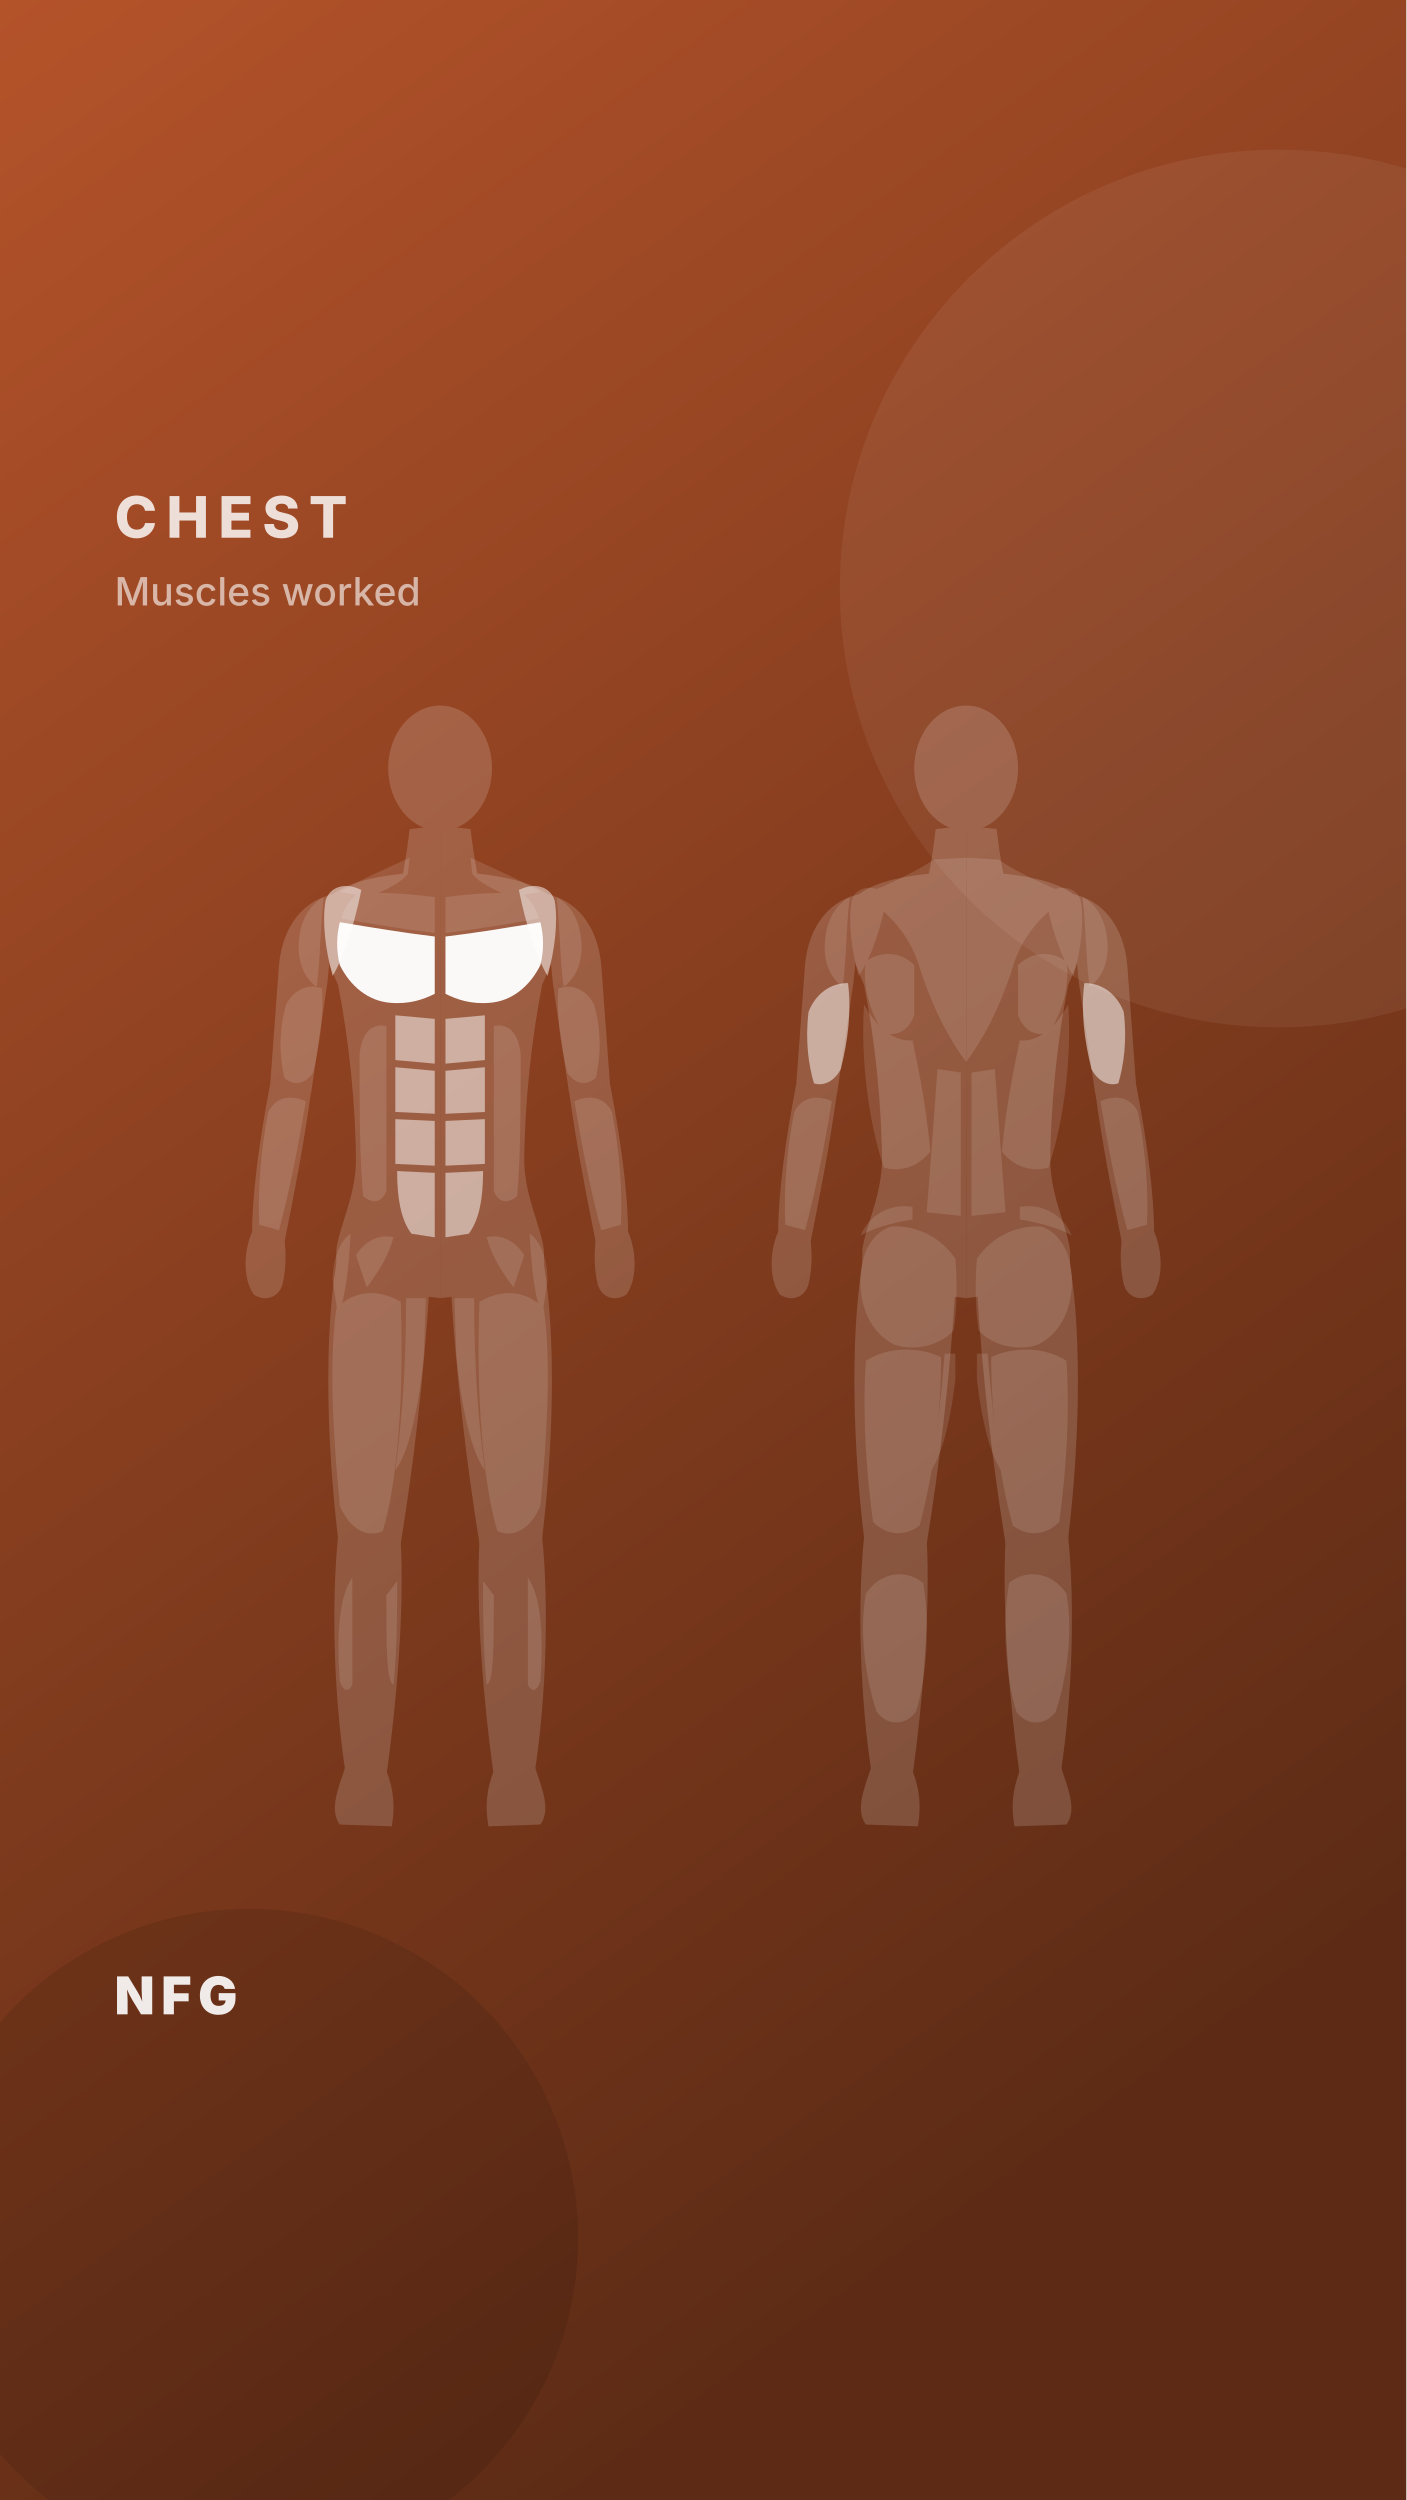
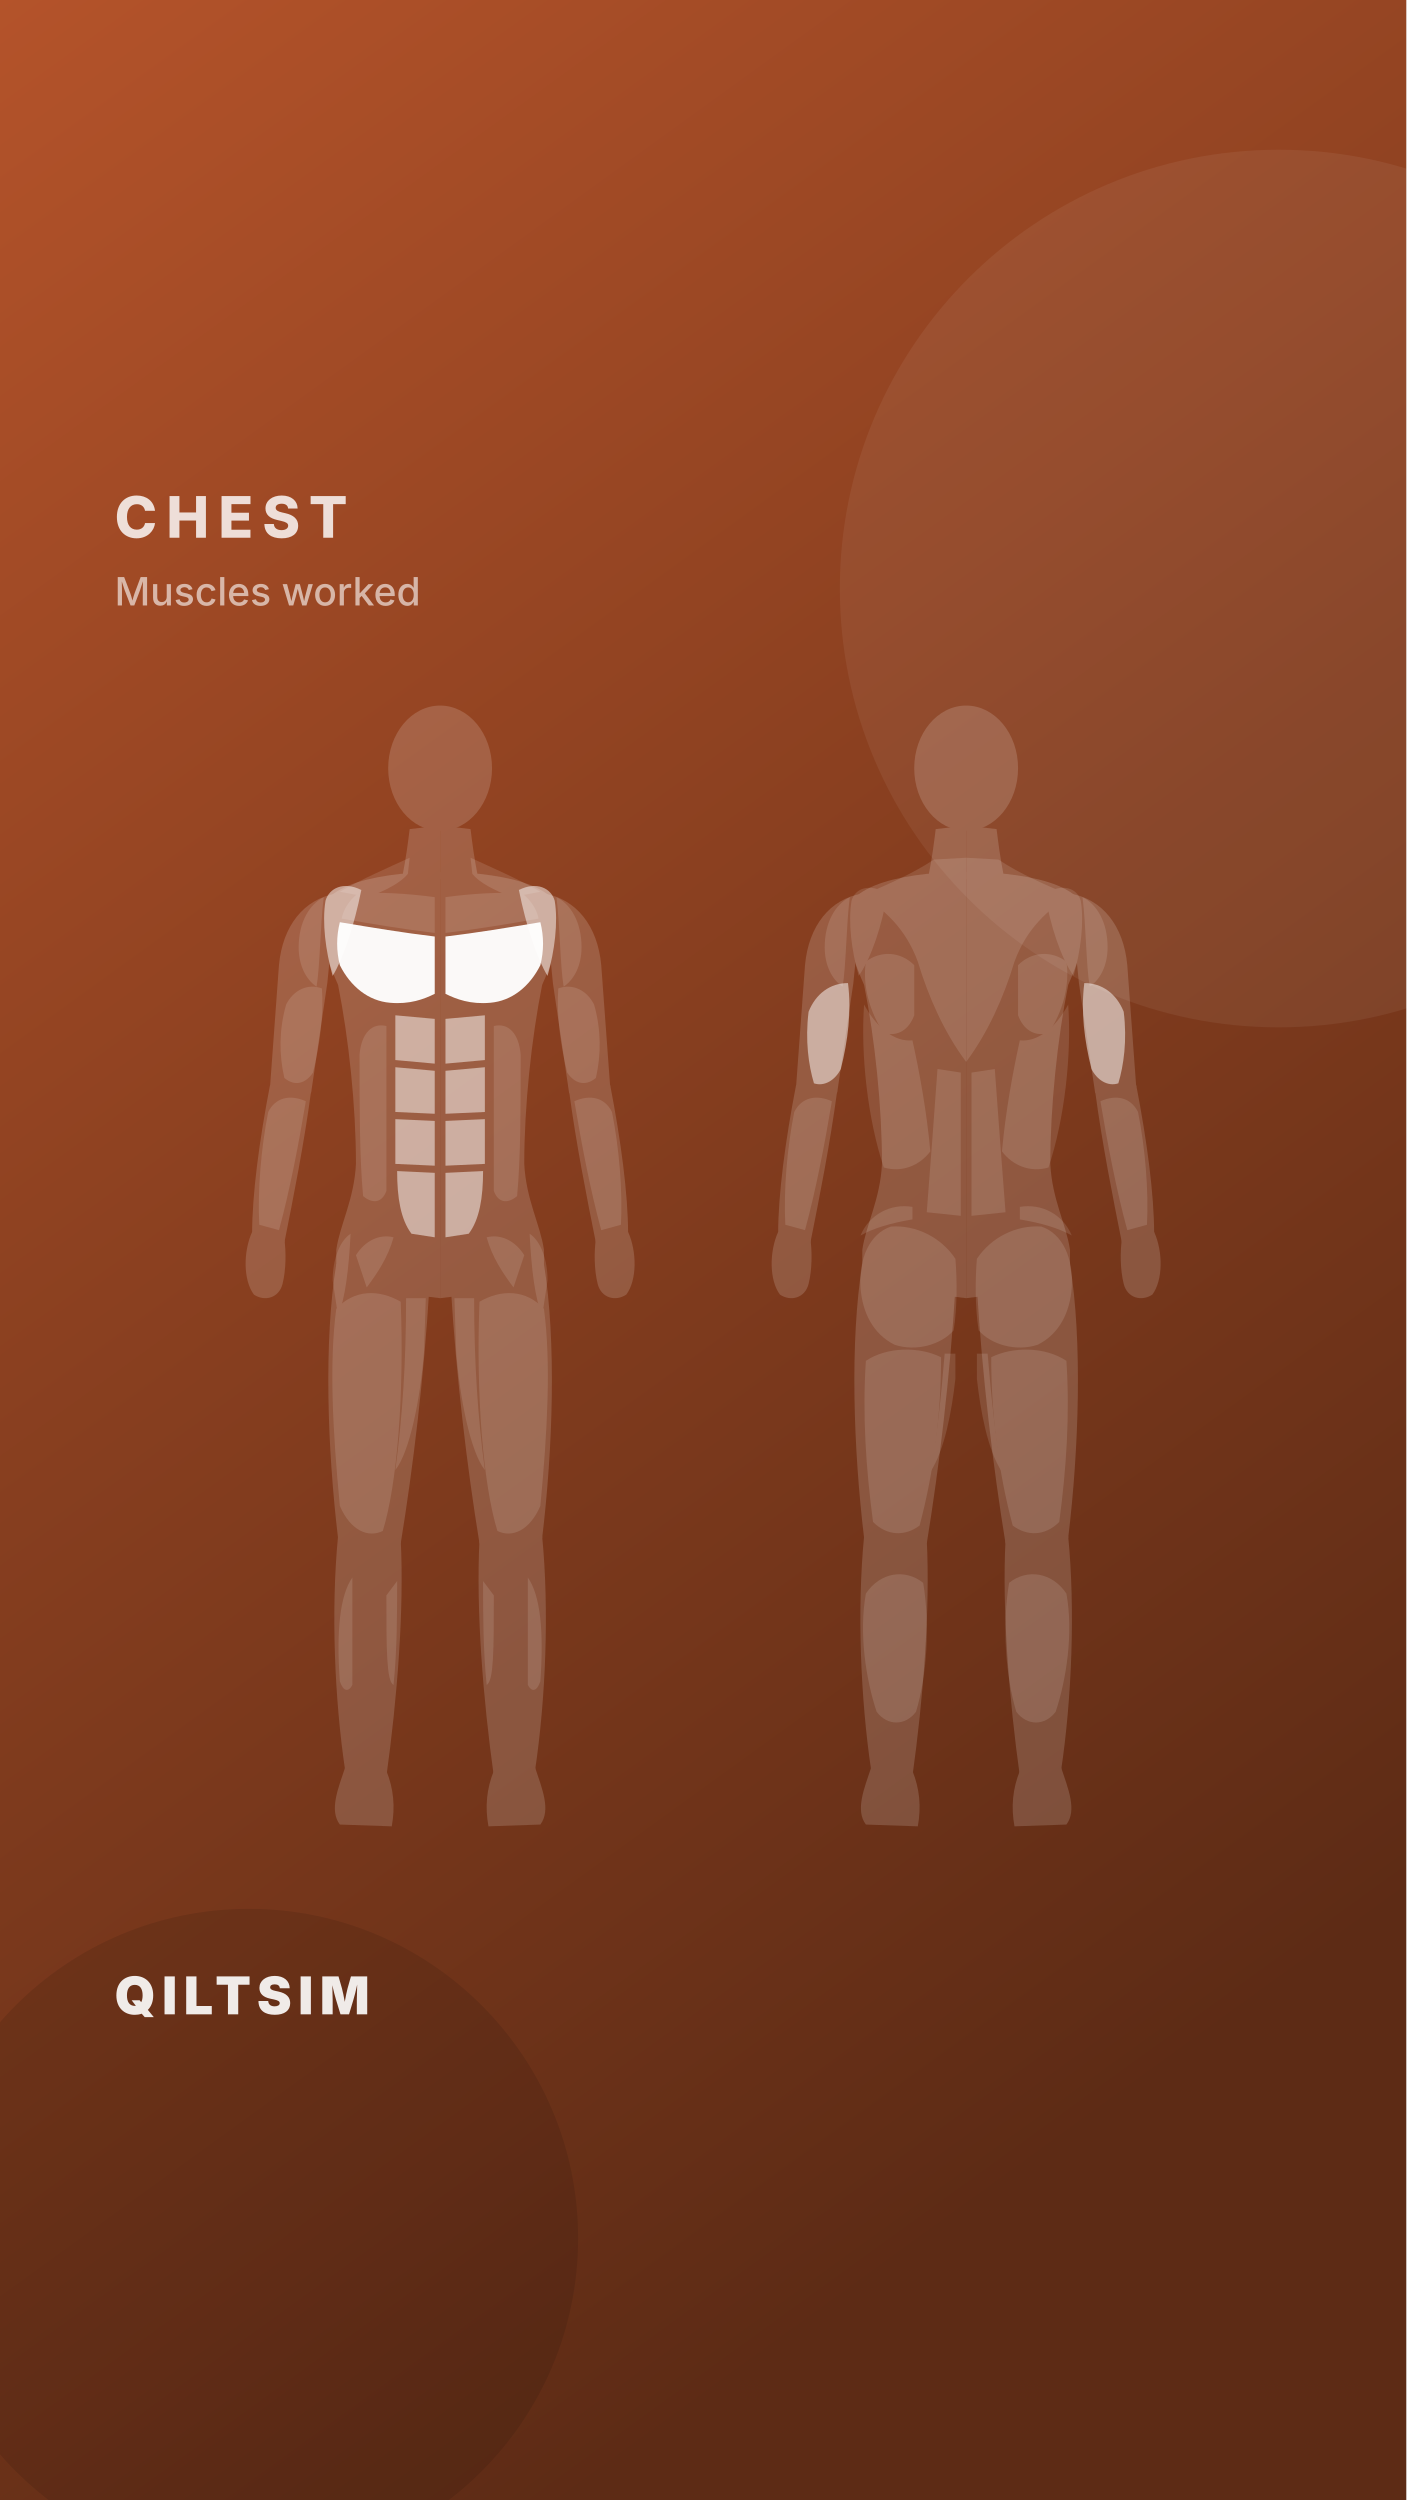
<svg xmlns="http://www.w3.org/2000/svg" viewBox="0 0 1080 1920" width="1080" height="1920" role="img" aria-label="Incline Push-Up: muscles worked">
  <defs>
    <linearGradient id="bg" x1="0" y1="0" x2="0.4" y2="1">
      <stop offset="0" stop-color="#B4532A" />
      <stop offset="1" stop-color="#5D2B15" />
    </linearGradient>
  </defs>
  <rect width="1080" height="1920" fill="url(#bg)" />
  <circle cx="982" cy="452" r="337" fill="#FFFFFF" fill-opacity="0.06" />
  <circle cx="191" cy="1719" r="253" fill="#000000" fill-opacity="0.10" />
  <g transform="translate(338.0,535.0) scale(1.375)">
    <g opacity="0.16">
      <ellipse cx="0" cy="40" rx="29" ry="35" fill="#FFFFFF" />
      <path d="M0,72 L17,74 C18,82 19,90 21,100 L0,102 Z" fill="#FFFFFF" />
      <path d="M0,72 L17,74 C18,82 19,90 21,100 L0,102 Z" fill="#FFFFFF" transform="scale(-1,1)" />
      <path d="M0,98 L22,99 C40,101 55,105 63,113 C70,121 66,141 57,161 C51,191 47,229 47,261 C48,281 56,295 58,309 L58,322 C40,330 18,334 0,336 Z" fill="#FFFFFF" />
      <path d="M0,98 L22,99 C40,101 55,105 63,113 C70,121 66,141 57,161 C51,191 47,229 47,261 C48,281 56,295 58,309 L58,322 C40,330 18,334 0,336 Z" fill="#FFFFFF" transform="scale(-1,1)" />
      <path d="M58,110 C76,113 88,128 90,150 L95,218 C91,227 77,229 72,221 L63,160 Z" fill="#FFFFFF" />
      <path d="M58,110 C76,113 88,128 90,150 L95,218 C91,227 77,229 72,221 L63,160 Z" fill="#FFFFFF" transform="scale(-1,1)" />
      <path d="M72,220 L95,217 C101,248 105,278 105,300 L87,305 C82,280 76,250 72,220 Z" fill="#FFFFFF" />
      <path d="M72,220 L95,217 C101,248 105,278 105,300 L87,305 C82,280 76,250 72,220 Z" fill="#FFFFFF" transform="scale(-1,1)" />
      <path d="M87,303 L105,299 C110,310 110,326 104,334 C98,338 90,336 88,328 C86,320 86,310 87,303 Z" fill="#FFFFFF" />
      <path d="M87,303 L105,299 C110,310 110,326 104,334 C98,338 90,336 88,328 C86,320 86,310 87,303 Z" fill="#FFFFFF" transform="scale(-1,1)" />
      <path d="M6,330 L58,317 C65,360 63,420 57,470 L22,473 C15,430 9,380 6,330 Z" fill="#FFFFFF" />
      <path d="M6,330 L58,317 C65,360 63,420 57,470 L22,473 C15,430 9,380 6,330 Z" fill="#FFFFFF" transform="scale(-1,1)" />
      <path d="M22,471 L57,469 C61,510 59,560 53,600 L30,603 C24,560 20,510 22,471 Z" fill="#FFFFFF" />
      <path d="M22,471 L57,469 C61,510 59,560 53,600 L30,603 C24,560 20,510 22,471 Z" fill="#FFFFFF" transform="scale(-1,1)" />
      <path d="M30,600 L53,598 C57,610 62,622 56,630 L27,631 C25,620 26,610 30,600 Z" fill="#FFFFFF" />
      <path d="M30,600 L53,598 C57,610 62,622 56,630 L27,631 C25,620 26,610 30,600 Z" fill="#FFFFFF" transform="scale(-1,1)" />
    </g>
    <g opacity="0.12">
      <path d="M17,90 C30,96 44,102 56,109 L40,112 C30,108 22,104 18,99 Z" fill="#FFFFFF" />
      <path d="M17,90 C30,96 44,102 56,109 L40,112 C30,108 22,104 18,99 Z" fill="#FFFFFF" transform="scale(-1,1)" />
      <path d="M65,112 C73,116 79,126 79,140 C79,150 75,158 69,162 C67,150 67,128 65,112 Z" fill="#FFFFFF" />
      <path d="M65,112 C73,116 79,126 79,140 C79,150 75,158 69,162 C67,150 67,128 65,112 Z" fill="#FFFFFF" transform="scale(-1,1)" />
      <path d="M3,112 C18,110 34,109 46,110 C51,114 54,119 55,124 C38,127 20,130 3,132 Z" fill="#FFFFFF" />
      <path d="M3,112 C18,110 34,109 46,110 C51,114 54,119 55,124 C38,127 20,130 3,132 Z" fill="#FFFFFF" transform="scale(-1,1)" />
      <path d="M66,163 C74,160 82,164 86,172 C90,186 90,200 87,213 C81,218 75,216 71,210 C67,194 65,177 66,163 Z" fill="#FFFFFF" />
      <path d="M66,163 C74,160 82,164 86,172 C90,186 90,200 87,213 C81,218 75,216 71,210 C67,194 65,177 66,163 Z" fill="#FFFFFF" transform="scale(-1,1)" />
      <path d="M75,226 C84,222 92,224 96,232 C100,252 102,276 101,295 L90,298 C84,276 79,250 75,226 Z" fill="#FFFFFF" />
      <path d="M75,226 C84,222 92,224 96,232 C100,252 102,276 101,295 L90,298 C84,276 79,250 75,226 Z" fill="#FFFFFF" transform="scale(-1,1)" />
      <path d="M30,184 C38,182 44,188 45,200 C45,230 45,258 43,279 C37,284 32,282 30,276 C30,246 30,214 30,184 Z" fill="#FFFFFF" />
      <path d="M30,184 C38,182 44,188 45,200 C45,230 45,258 43,279 C37,284 32,282 30,276 C30,246 30,214 30,184 Z" fill="#FFFFFF" transform="scale(-1,1)" />
      <path d="M26,302 C34,300 42,304 47,312 L41,330 C35,322 29,313 26,302 Z" fill="#FFFFFF" />
      <path d="M26,302 C34,300 42,304 47,312 L41,330 C35,322 29,313 26,302 Z" fill="#FFFFFF" transform="scale(-1,1)" />
      <path d="M50,300 C56,304 60,314 60,326 L57,346 C53,336 51,320 50,300 Z" fill="#FFFFFF" />
      <path d="M50,300 C56,304 60,314 60,326 L57,346 C53,336 51,320 50,300 Z" fill="#FFFFFF" transform="scale(-1,1)" />
      <path d="M22,338 C34,331 48,331 58,342 C62,372 60,410 56,452 C50,466 40,470 32,466 C24,440 20,390 22,338 Z" fill="#FFFFFF" />
      <path d="M22,338 C34,331 48,331 58,342 C62,372 60,410 56,452 C50,466 40,470 32,466 C24,440 20,390 22,338 Z" fill="#FFFFFF" transform="scale(-1,1)" />
      <path d="M8,336 L19,336 C19,372 21,402 25,432 C17,422 11,392 9,366 Z" fill="#FFFFFF" />
      <path d="M8,336 L19,336 C19,372 21,402 25,432 C17,422 11,392 9,366 Z" fill="#FFFFFF" transform="scale(-1,1)" />
      <path d="M49,492 C56,502 58,522 56,550 C54,556 51,556 49,552 C49,530 49,512 49,492 Z" fill="#FFFFFF" />
      <path d="M49,492 C56,502 58,522 56,550 C54,556 51,556 49,552 C49,530 49,512 49,492 Z" fill="#FFFFFF" transform="scale(-1,1)" />
      <path d="M24,494 C24,512 24,532 26,552 C30,550 30,532 30,502 Z" fill="#FFFFFF" />
      <path d="M24,494 C24,512 24,532 26,552 C30,550 30,532 30,502 Z" fill="#FFFFFF" transform="scale(-1,1)" />
    </g>
    <g opacity="0.5">
      <path d="M44,108 C54,103 62,107 64,114 C66,126 64,142 60,156 C54,146 48,128 44,108 Z" fill="#FFFFFF" />
      <path d="M44,108 C54,103 62,107 64,114 C66,126 64,142 60,156 C54,146 48,128 44,108 Z" fill="#FFFFFF" transform="scale(-1,1)" />
      <path d="M3,180 L25,178 L25,203 L3,205 Z" fill="#FFFFFF" />
      <path d="M3,180 L25,178 L25,203 L3,205 Z" fill="#FFFFFF" transform="scale(-1,1)" />
      <path d="M3,209 L25,207 L25,232 L3,233 Z" fill="#FFFFFF" />
      <path d="M3,209 L25,207 L25,232 L3,233 Z" fill="#FFFFFF" transform="scale(-1,1)" />
      <path d="M3,237 L25,236 L25,261 L3,262 Z" fill="#FFFFFF" />
      <path d="M3,237 L25,236 L25,261 L3,262 Z" fill="#FFFFFF" transform="scale(-1,1)" />
      <path d="M3,266 L24,265 C24,280 22,292 16,300 L3,302 Z" fill="#FFFFFF" />
      <path d="M3,266 L24,265 C24,280 22,292 16,300 L3,302 Z" fill="#FFFFFF" transform="scale(-1,1)" />
    </g>
    <g opacity="0.96">
      <path d="M3,134 C20,132 38,129 56,126 C58,134 58,142 56,150 C50,162 40,170 28,171 C17,172 9,169 3,166 Z" fill="#FFFFFF" />
      <path d="M3,134 C20,132 38,129 56,126 C58,134 58,142 56,150 C50,162 40,170 28,171 C17,172 9,169 3,166 Z" fill="#FFFFFF" transform="scale(-1,1)" />
    </g>
  </g>
  <g transform="translate(742.0,535.0) scale(1.375)">
    <g opacity="0.16">
      <ellipse cx="0" cy="40" rx="29" ry="35" fill="#FFFFFF" />
      <path d="M0,72 L17,74 C18,82 19,90 21,100 L0,102 Z" fill="#FFFFFF" />
      <path d="M0,72 L17,74 C18,82 19,90 21,100 L0,102 Z" fill="#FFFFFF" transform="scale(-1,1)" />
      <path d="M0,98 L22,99 C40,101 55,105 63,113 C70,121 66,141 57,161 C51,191 47,229 47,261 C48,281 56,295 58,309 L58,322 C40,330 18,334 0,336 Z" fill="#FFFFFF" />
      <path d="M0,98 L22,99 C40,101 55,105 63,113 C70,121 66,141 57,161 C51,191 47,229 47,261 C48,281 56,295 58,309 L58,322 C40,330 18,334 0,336 Z" fill="#FFFFFF" transform="scale(-1,1)" />
      <path d="M58,110 C76,113 88,128 90,150 L95,218 C91,227 77,229 72,221 L63,160 Z" fill="#FFFFFF" />
      <path d="M58,110 C76,113 88,128 90,150 L95,218 C91,227 77,229 72,221 L63,160 Z" fill="#FFFFFF" transform="scale(-1,1)" />
      <path d="M72,220 L95,217 C101,248 105,278 105,300 L87,305 C82,280 76,250 72,220 Z" fill="#FFFFFF" />
      <path d="M72,220 L95,217 C101,248 105,278 105,300 L87,305 C82,280 76,250 72,220 Z" fill="#FFFFFF" transform="scale(-1,1)" />
      <path d="M87,303 L105,299 C110,310 110,326 104,334 C98,338 90,336 88,328 C86,320 86,310 87,303 Z" fill="#FFFFFF" />
      <path d="M87,303 L105,299 C110,310 110,326 104,334 C98,338 90,336 88,328 C86,320 86,310 87,303 Z" fill="#FFFFFF" transform="scale(-1,1)" />
      <path d="M6,330 L58,317 C65,360 63,420 57,470 L22,473 C15,430 9,380 6,330 Z" fill="#FFFFFF" />
      <path d="M6,330 L58,317 C65,360 63,420 57,470 L22,473 C15,430 9,380 6,330 Z" fill="#FFFFFF" transform="scale(-1,1)" />
      <path d="M22,471 L57,469 C61,510 59,560 53,600 L30,603 C24,560 20,510 22,471 Z" fill="#FFFFFF" />
      <path d="M22,471 L57,469 C61,510 59,560 53,600 L30,603 C24,560 20,510 22,471 Z" fill="#FFFFFF" transform="scale(-1,1)" />
      <path d="M30,600 L53,598 C57,610 62,622 56,630 L27,631 C25,620 26,610 30,600 Z" fill="#FFFFFF" />
      <path d="M30,600 L53,598 C57,610 62,622 56,630 L27,631 C25,620 26,610 30,600 Z" fill="#FFFFFF" transform="scale(-1,1)" />
    </g>
    <g opacity="0.12">
      <path d="M0,90 L18,91 C30,99 44,105 58,111 C46,119 34,129 27,148 C21,168 12,188 0,204 Z" fill="#FFFFFF" />
      <path d="M0,90 L18,91 C30,99 44,105 58,111 C46,119 34,129 27,148 C21,168 12,188 0,204 Z" fill="#FFFFFF" transform="scale(-1,1)" />
      <path d="M44,110 C54,104 62,107 64,114 C66,126 64,142 60,156 C53,146 47,128 44,110 Z" fill="#FFFFFF" />
      <path d="M44,110 C54,104 62,107 64,114 C66,126 64,142 60,156 C53,146 47,128 44,110 Z" fill="#FFFFFF" transform="scale(-1,1)" />
      <path d="M65,112 C73,116 79,126 79,140 C79,150 75,158 69,162 C67,150 67,128 65,112 Z" fill="#FFFFFF" />
      <path d="M65,112 C73,116 79,126 79,140 C79,150 75,158 69,162 C67,150 67,128 65,112 Z" fill="#FFFFFF" transform="scale(-1,1)" />
      <path d="M29,150 C37,142 48,142 56,148 C58,161 54,176 46,188 C38,190 32,186 29,178 Z" fill="#FFFFFF" />
      <path d="M29,150 C37,142 48,142 56,148 C58,161 54,176 46,188 C38,190 32,186 29,178 Z" fill="#FFFFFF" transform="scale(-1,1)" />
      <path d="M30,192 C40,193 50,185 57,172 C59,200 55,236 46,263 C36,266 26,262 20,254 C22,232 26,210 30,192 Z" fill="#FFFFFF" />
      <path d="M30,192 C40,193 50,185 57,172 C59,200 55,236 46,263 C36,266 26,262 20,254 C22,232 26,210 30,192 Z" fill="#FFFFFF" transform="scale(-1,1)" />
      <path d="M3,210 L16,208 C18,236 20,262 22,288 L3,290 Z" fill="#FFFFFF" />
      <path d="M3,210 L16,208 C18,236 20,262 22,288 L3,290 Z" fill="#FFFFFF" transform="scale(-1,1)" />
      <path d="M75,226 C84,222 92,224 96,232 C100,252 102,276 101,295 L90,298 C84,276 79,250 75,226 Z" fill="#FFFFFF" />
      <path d="M75,226 C84,222 92,224 96,232 C100,252 102,276 101,295 L90,298 C84,276 79,250 75,226 Z" fill="#FFFFFF" transform="scale(-1,1)" />
      <path d="M30,285 C42,283 54,289 59,301 C52,297 42,294 30,292 Z" fill="#FFFFFF" />
      <path d="M30,285 C42,283 54,289 59,301 C52,297 42,294 30,292 Z" fill="#FFFFFF" transform="scale(-1,1)" />
      <path d="M6,314 C14,302 28,295 42,296 C54,300 60,314 59,330 C58,344 52,356 40,362 C28,366 14,362 7,354 C5,342 5,326 6,314 Z" fill="#FFFFFF" />
      <path d="M6,314 C14,302 28,295 42,296 C54,300 60,314 59,330 C58,344 52,356 40,362 C28,366 14,362 7,354 C5,342 5,326 6,314 Z" fill="#FFFFFF" transform="scale(-1,1)" />
      <path d="M14,369 C26,363 44,363 56,371 C58,401 56,431 52,461 C44,469 34,469 26,463 C18,433 14,401 14,369 Z" fill="#FFFFFF" />
      <path d="M14,369 C26,363 44,363 56,371 C58,401 56,431 52,461 C44,469 34,469 26,463 C18,433 14,401 14,369 Z" fill="#FFFFFF" transform="scale(-1,1)" />
      <path d="M6,367 L12,367 C14,391 16,411 20,433 C12,421 8,399 6,381 Z" fill="#FFFFFF" />
      <path d="M6,367 L12,367 C14,391 16,411 20,433 C12,421 8,399 6,381 Z" fill="#FFFFFF" transform="scale(-1,1)" />
      <path d="M24,495 C34,487 48,489 56,501 C60,523 56,549 50,567 C44,575 34,575 28,567 C22,547 20,519 24,495 Z" fill="#FFFFFF" />
      <path d="M24,495 C34,487 48,489 56,501 C60,523 56,549 50,567 C44,575 34,575 28,567 C22,547 20,519 24,495 Z" fill="#FFFFFF" transform="scale(-1,1)" />
    </g>
    <g opacity="0.5">
      <path d="M66,160 C76,160 84,166 88,176 C90,192 88,206 85,216 C79,218 73,214 70,208 C66,192 64,176 66,160 Z" fill="#FFFFFF" />
      <path d="M66,160 C76,160 84,166 88,176 C90,192 88,206 85,216 C79,218 73,214 70,208 C66,192 64,176 66,160 Z" fill="#FFFFFF" transform="scale(-1,1)" />
    </g>
  </g>
  <text x="88" y="413" fill="#FFFFFF" fill-opacity="0.82" font-family="Inter, 'Helvetica Neue', Helvetica, Arial, sans-serif" font-size="44" font-weight="800" letter-spacing="7">CHEST</text>
  <text x="88" y="465" fill="#FFFFFF" fill-opacity="0.6" font-family="Inter, 'Helvetica Neue', Helvetica, Arial, sans-serif" font-size="30" font-weight="500">Muscles worked</text>
-   <text x="88" y="1547" fill="#FFFFFF" fill-opacity="0.9" font-family="Inter, 'Helvetica Neue', Helvetica, Arial, sans-serif" font-size="40" font-weight="900" letter-spacing="5">NFG</text>
+   <text x="88" y="1547" fill="#FFFFFF" fill-opacity="0.9" font-family="Inter, 'Helvetica Neue', Helvetica, Arial, sans-serif" font-size="40" font-weight="900" letter-spacing="5">QILTSIM</text>
</svg>
